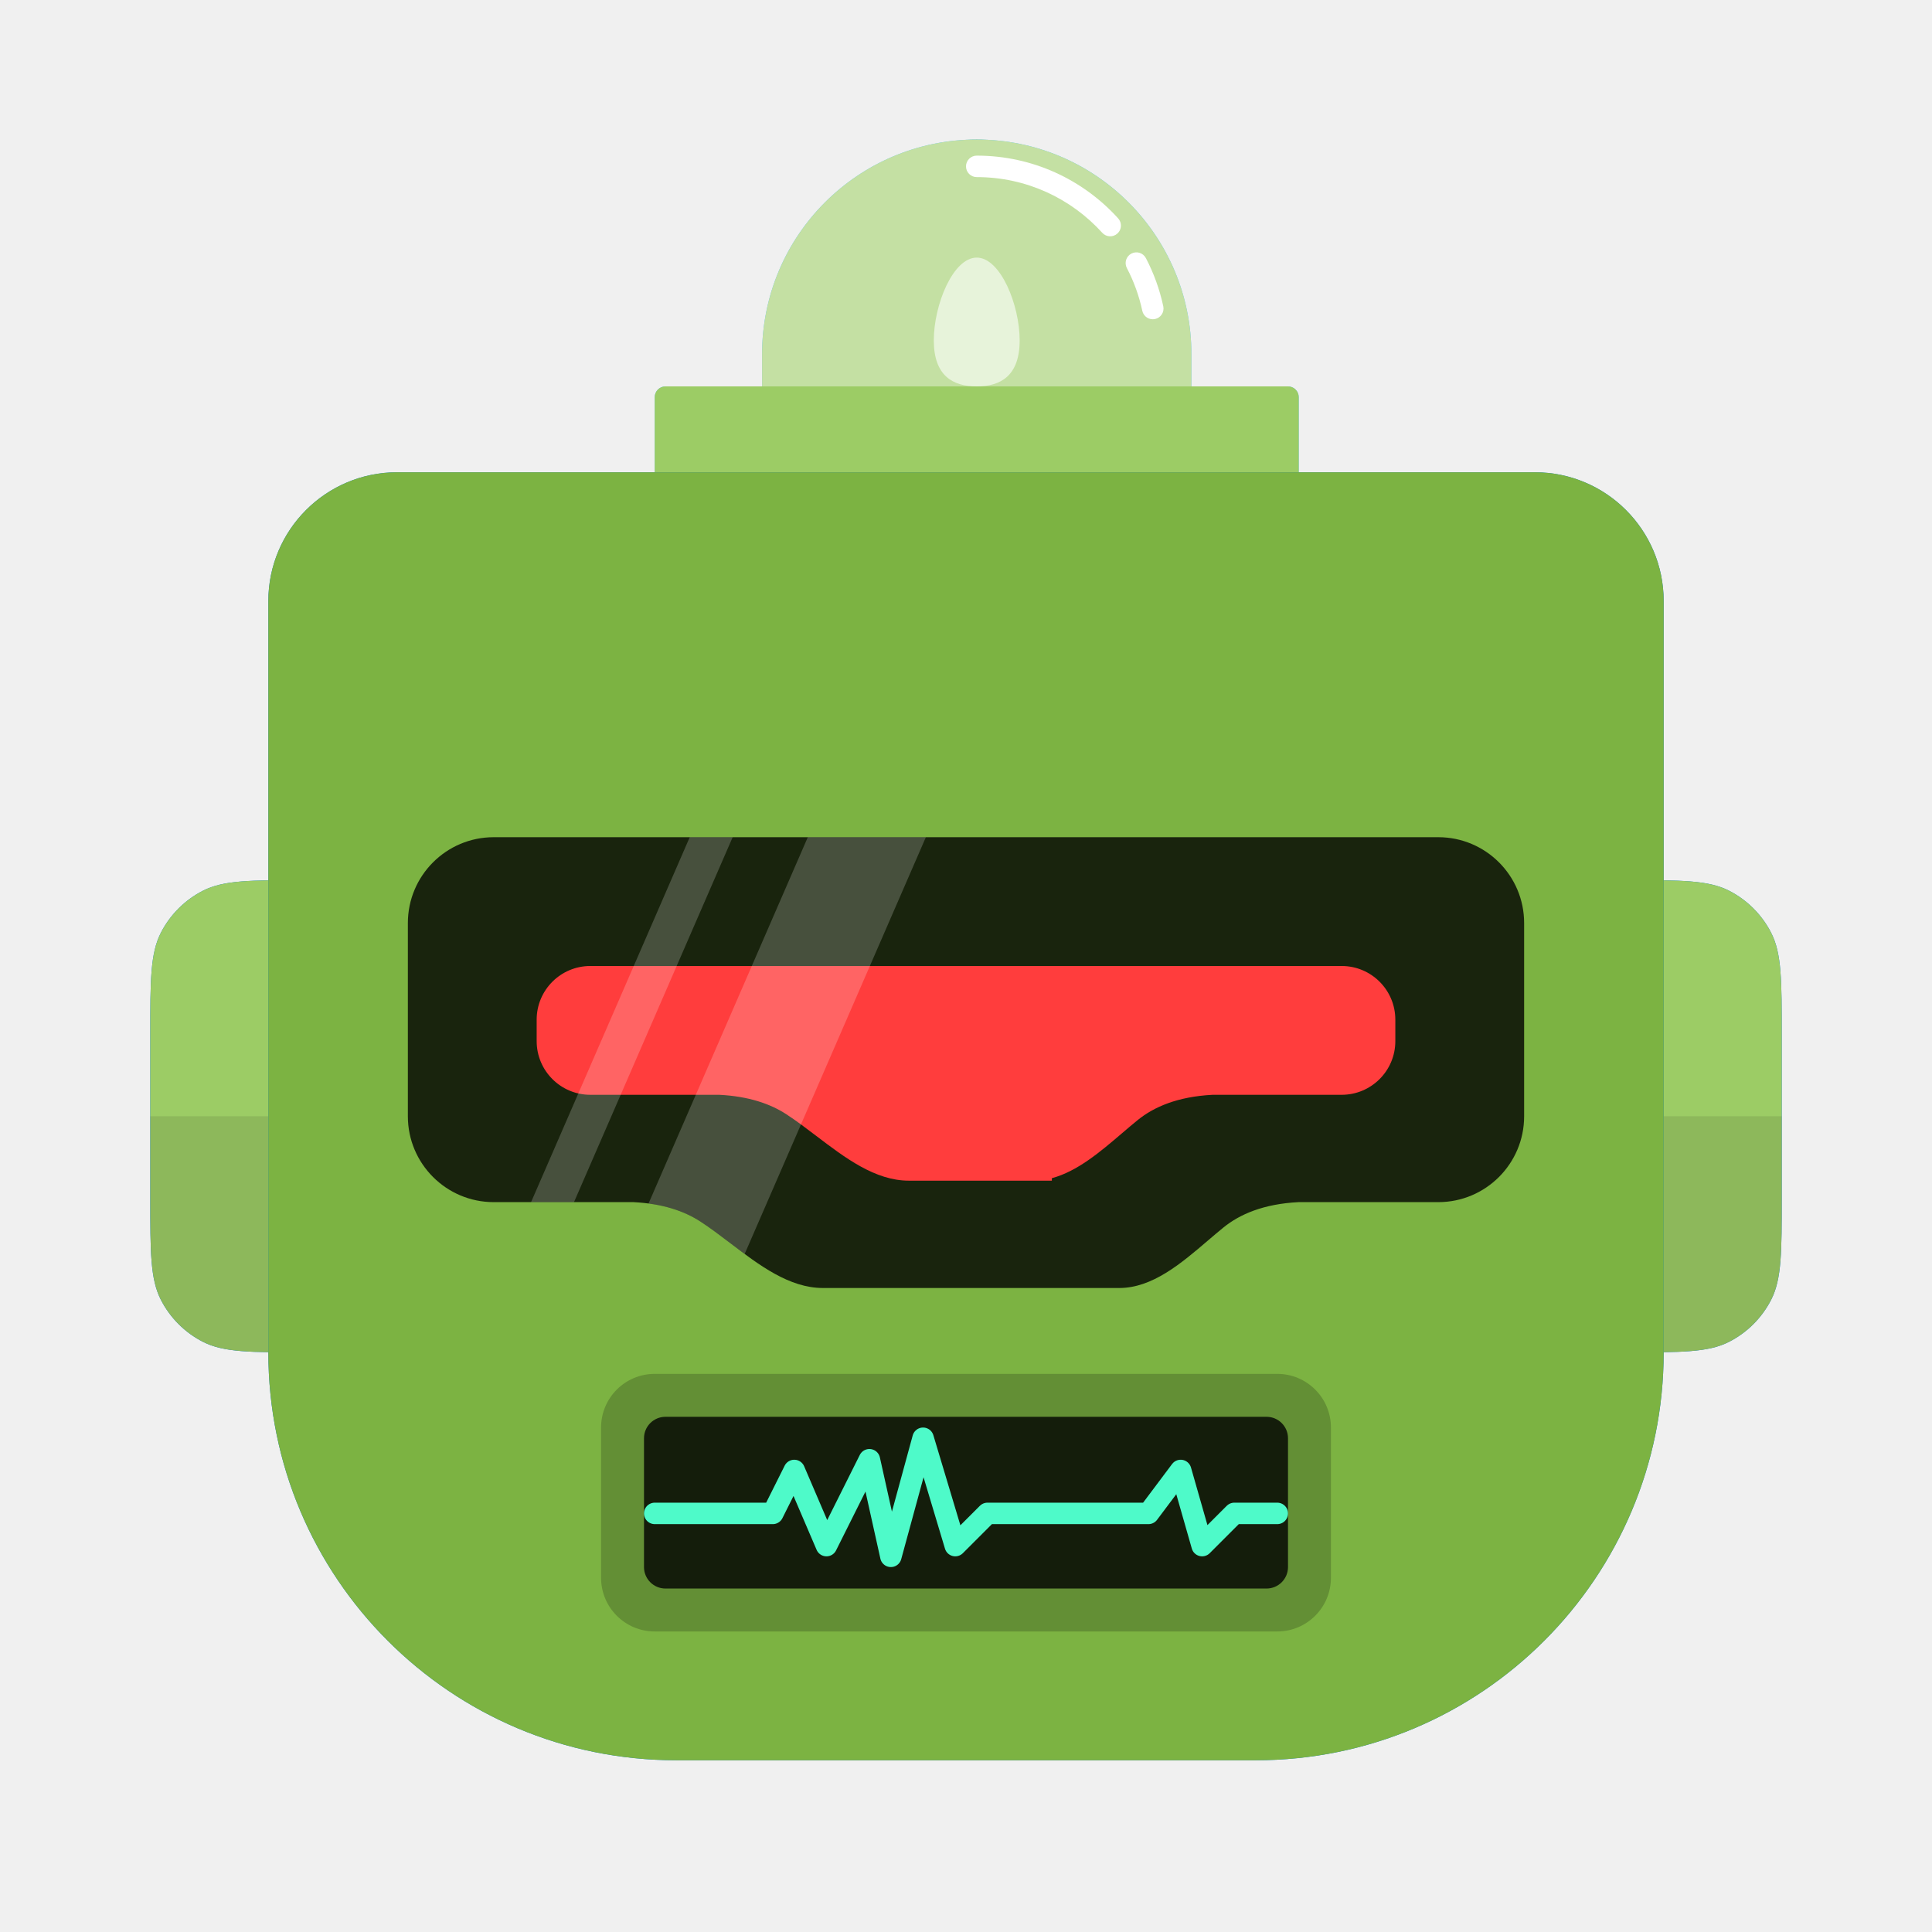
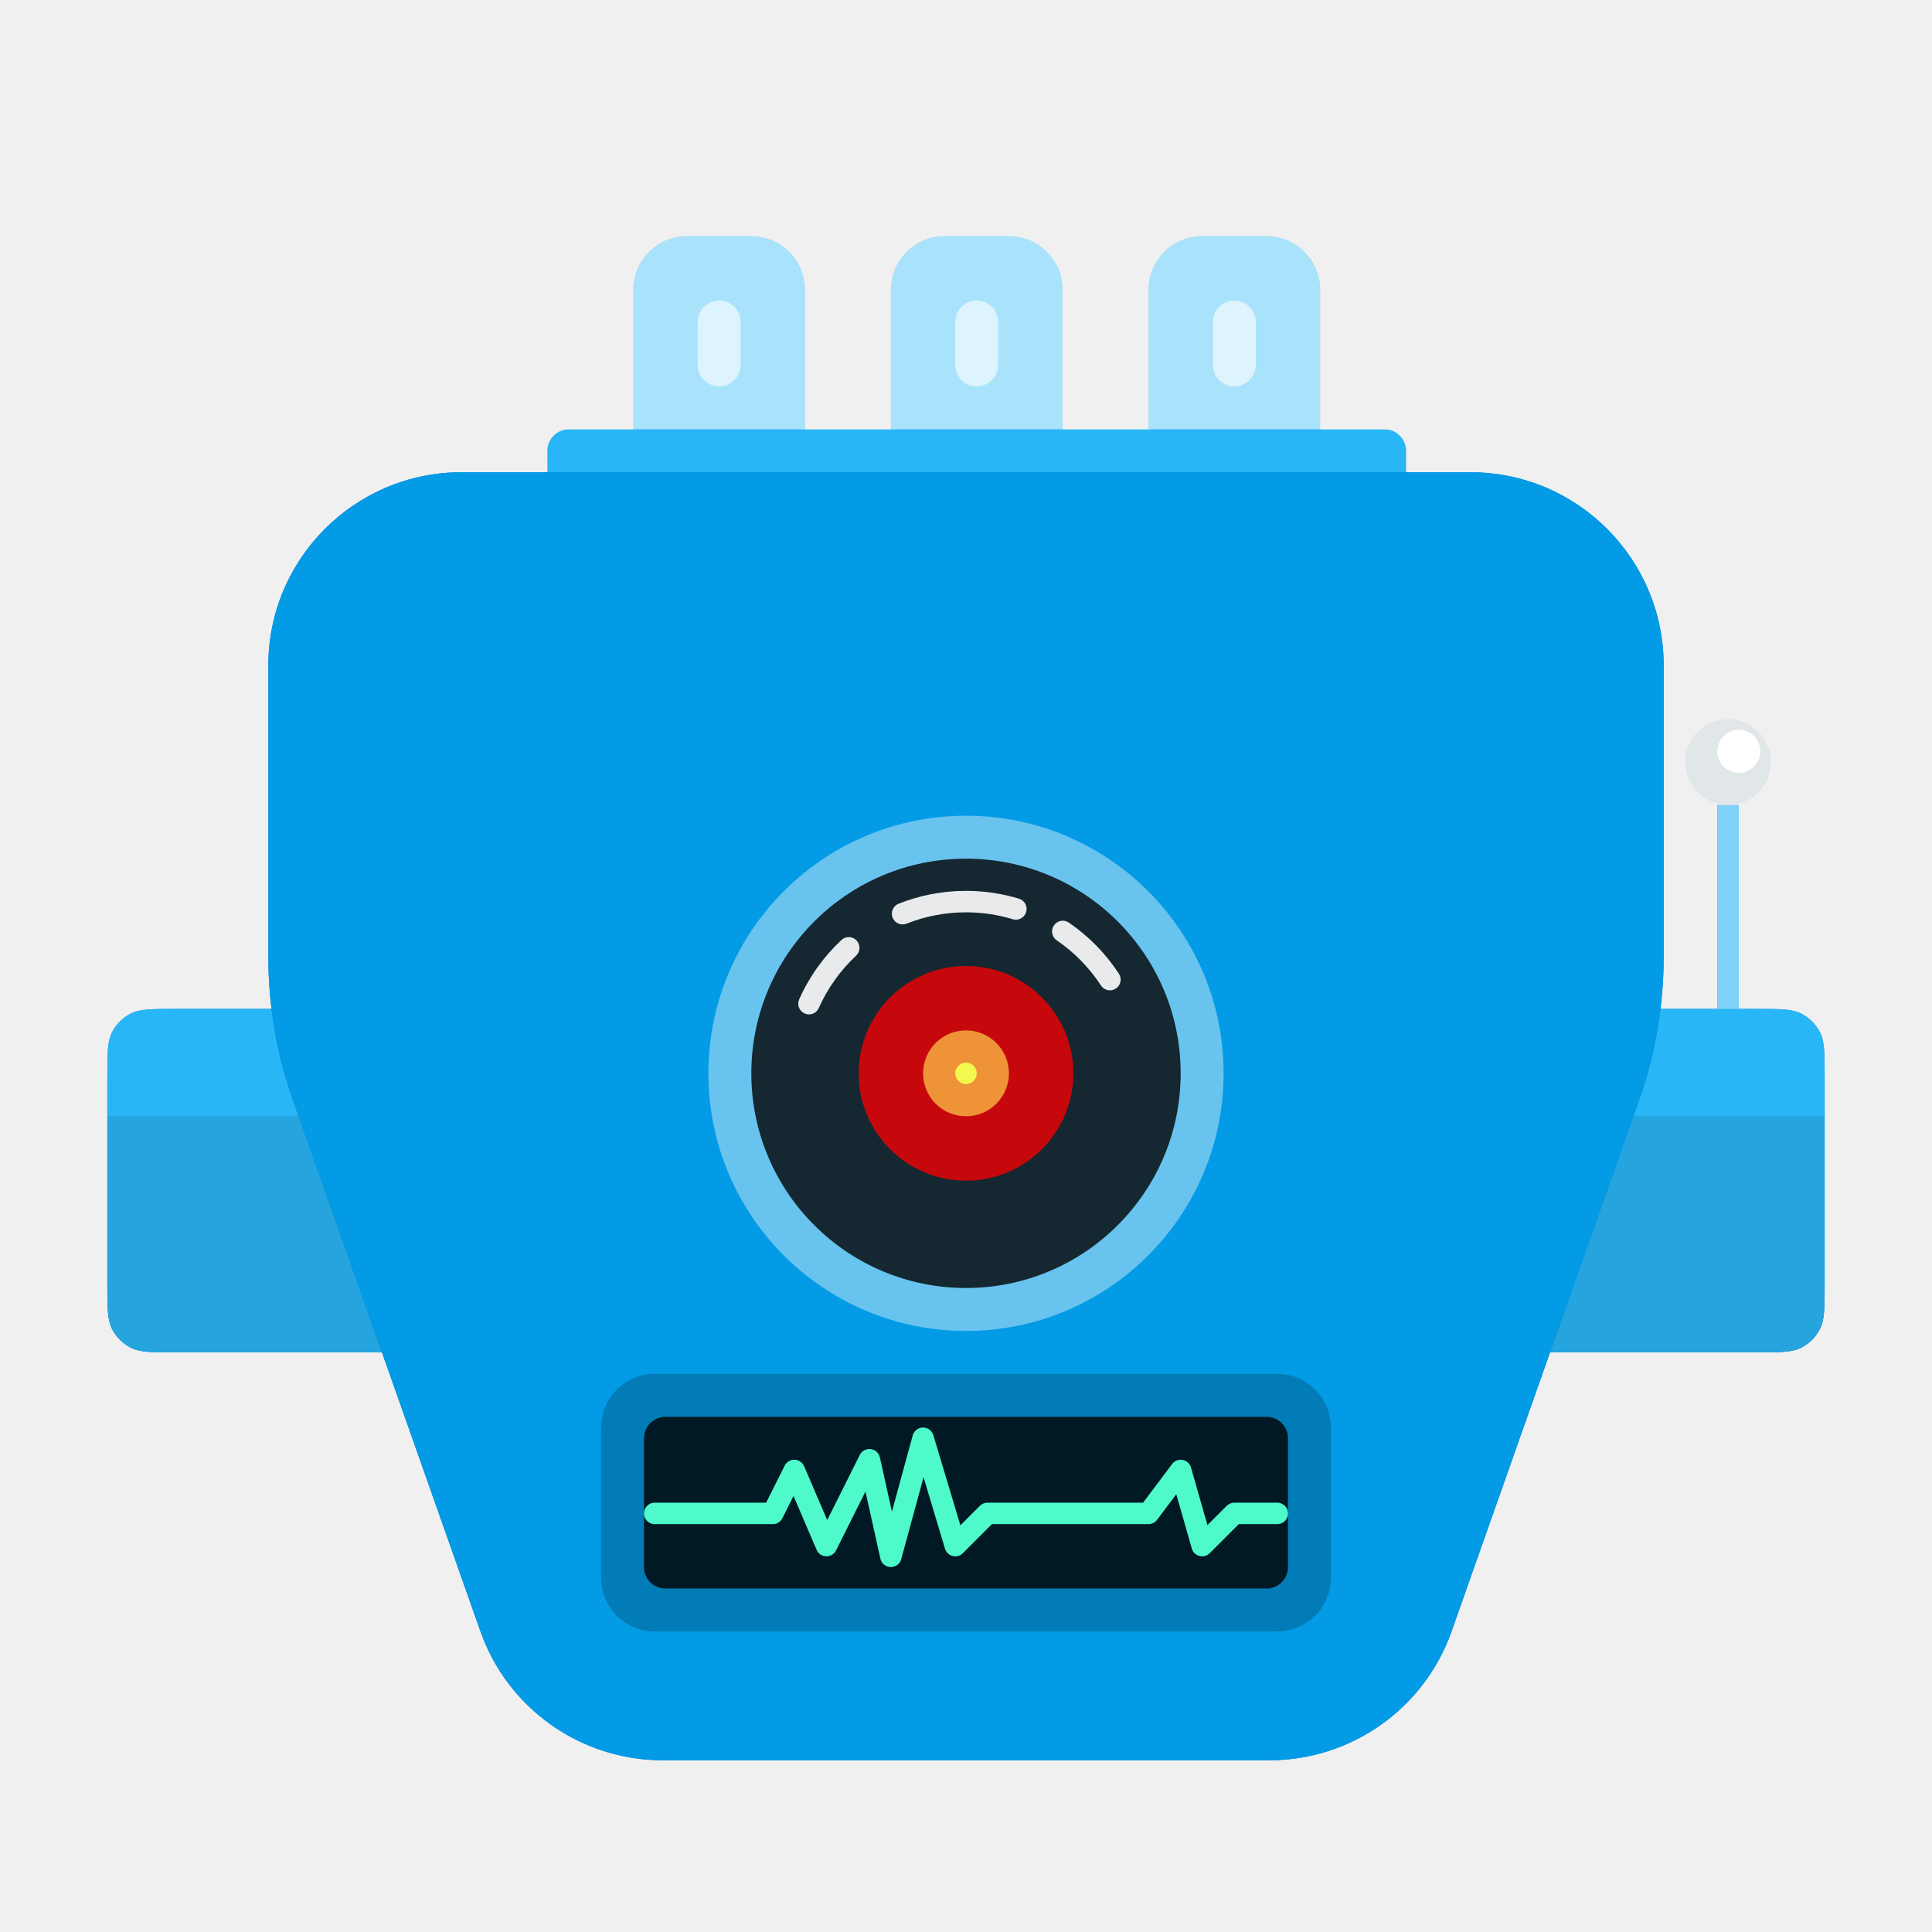
<svg xmlns="http://www.w3.org/2000/svg" viewBox="0 0 180 180" fill="none">
  <g transform="translate(0, 66)">
-     <path fill-rule="evenodd" clip-rule="evenodd" d="M14.981 20.914C14 22.839 14 25.36 14 30.4V45.6C14 50.641 14 53.161 14.981 55.086C15.844 56.779 17.221 58.156 18.914 59.019C20.839 60 23.36 60 28.4 60H35.6C40.641 60 43.161 60 45.086 59.019C46.779 58.156 48.156 56.779 49.019 55.086C50 53.161 50 50.641 50 45.6V30.4C50 25.36 50 22.839 49.019 20.914C48.156 19.221 46.779 17.844 45.086 16.981C43.161 16 40.641 16 35.6 16H28.4C23.36 16 20.839 16 18.914 16.981C17.221 17.844 15.844 19.221 14.981 20.914ZM130.981 20.914C130 22.839 130 25.36 130 30.4V45.6C130 50.641 130 53.161 130.981 55.086C131.844 56.779 133.221 58.156 134.914 59.019C136.839 60 139.36 60 144.4 60H151.6C156.64 60 159.161 60 161.086 59.019C162.779 58.156 164.156 56.779 165.019 55.086C166 53.161 166 50.641 166 45.6V30.4C166 25.36 166 22.839 165.019 20.914C164.156 19.221 162.779 17.844 161.086 16.981C159.161 16 156.64 16 151.6 16H144.4C139.36 16 136.839 16 134.914 16.981C133.221 17.844 131.844 19.221 130.981 20.914Z" fill="#0076DE" />
-     <mask id="sidesSquareMask0" mask-type="alpha" maskUnits="userSpaceOnUse" x="14" y="16" width="152" height="44">
-       <path fill-rule="evenodd" clip-rule="evenodd" d="M14.981 20.914C14 22.839 14 25.36 14 30.4V45.6C14 50.641 14 53.161 14.981 55.086C15.844 56.779 17.221 58.156 18.914 59.019C20.839 60 23.36 60 28.4 60H35.6C40.641 60 43.161 60 45.086 59.019C46.779 58.156 48.156 56.779 49.019 55.086C50 53.161 50 50.641 50 45.6V30.4C50 25.36 50 22.839 49.019 20.914C48.156 19.221 46.779 17.844 45.086 16.981C43.161 16 40.641 16 35.6 16H28.4C23.36 16 20.839 16 18.914 16.981C17.221 17.844 15.844 19.221 14.981 20.914ZM130.981 20.914C130 22.839 130 25.36 130 30.4V45.6C130 50.641 130 53.161 130.981 55.086C131.844 56.779 133.221 58.156 134.914 59.019C136.839 60 139.36 60 144.4 60H151.6C156.64 60 159.161 60 161.086 59.019C162.779 58.156 164.156 56.779 165.019 55.086C166 53.161 166 50.641 166 45.6V30.4C166 25.36 166 22.839 165.019 20.914C164.156 19.221 162.779 17.844 161.086 16.981C159.161 16 156.64 16 151.6 16H144.4C139.36 16 136.839 16 134.914 16.981C133.221 17.844 131.844 19.221 130.981 20.914Z" fill="white" />
+     <path fill-rule="evenodd" clip-rule="evenodd" d="M160 9H162V28H163.6C165.84 28 166.96 28 167.816 28.436C168.569 28.82 169.181 29.431 169.564 30.184C170 31.04 170 32.16 170 34.4V53.6C170 55.84 170 56.96 169.564 57.816C169.181 58.569 168.569 59.181 167.816 59.564C166.96 60 165.84 60 163.6 60H140.4C138.16 60 137.04 60 136.184 59.564C135.431 59.181 134.819 58.569 134.436 57.816C134 56.96 134 55.84 134 53.6V34.4C134 32.16 134 31.04 134.436 30.184C134.819 29.431 135.431 28.82 136.184 28.436C137.04 28 138.16 28 140.4 28H160V9ZM10 34.4C10 32.16 10 31.04 10.436 30.184C10.819 29.431 11.431 28.82 12.184 28.436C13.04 28 14.16 28 16.4 28H39.6C41.84 28 42.96 28 43.816 28.436C44.569 28.82 45.181 29.431 45.564 30.184C46 31.04 46 32.16 46 34.4V53.6C46 55.84 46 56.96 45.564 57.816C45.181 58.569 44.569 59.181 43.816 59.564C42.96 60 41.84 60 39.6 60H16.4C14.16 60 13.04 60 12.184 59.564C11.431 59.181 10.819 58.569 10.436 57.816C10 56.96 10 55.84 10 53.6V34.4Z" fill="#0076DE" />
+     <mask id="sidesAntenna02Mask0" mask-type="alpha" maskUnits="userSpaceOnUse" x="10" y="9" width="160" height="51">
+       <path fill-rule="evenodd" clip-rule="evenodd" d="M160 9H162V28H163.6C165.84 28 166.96 28 167.816 28.436C168.569 28.82 169.181 29.431 169.564 30.184C170 31.04 170 32.16 170 34.4V53.6C170 55.84 170 56.96 169.564 57.816C169.181 58.569 168.569 59.181 167.816 59.564C166.96 60 165.84 60 163.6 60H140.4C138.16 60 137.04 60 136.184 59.564C135.431 59.181 134.819 58.569 134.436 57.816C134 56.96 134 55.84 134 53.6V34.4C134 32.16 134 31.04 134.436 30.184C134.819 29.431 135.431 28.82 136.184 28.436C137.04 28 138.16 28 140.4 28H160V9ZM10 34.4C10 32.16 10 31.04 10.436 30.184C10.819 29.431 11.431 28.82 12.184 28.436C13.04 28 14.16 28 16.4 28H39.6C41.84 28 42.96 28 43.816 28.436C44.569 28.82 45.181 29.431 45.564 30.184C46 31.04 46 32.16 46 34.4V53.6C46 55.84 46 56.96 45.564 57.816C45.181 58.569 44.569 59.181 43.816 59.564C42.96 60 41.84 60 39.6 60H16.4C14.16 60 13.04 60 12.184 59.564C11.431 59.181 10.819 58.569 10.436 57.816C10 56.96 10 55.84 10 53.6V34.4Z" fill="white" />
    </mask>
-     <g mask="url(#sidesSquareMask0)">
-       <rect width="180" height="76" fill="#9CCC65" />
+     <g mask="url(#sidesAntenna02Mask0)">
+       <rect width="180" height="76" fill="#29B6F6" />
      <rect y="38" width="180" height="38" fill="black" fill-opacity="0.1" />
    </g>
+     <rect x="160" y="8" width="2" height="20" fill="white" fill-opacity="0.4" />
+     <path fill-rule="evenodd" clip-rule="evenodd" d="M161 9C163.209 9 165 7.209 165 5C165 2.791 163.209 1 161 1C158.791 1 157 2.791 157 5C157 7.209 158.791 9 161 9Z" fill="#E1E6E8" />
+     <path fill-rule="evenodd" clip-rule="evenodd" d="M162 6C163.105 6 164 5.105 164 4C164 2.895 163.105 2 162 2C160.895 2 160 2.895 160 4C160 5.105 160.895 6 162 6Z" fill="white" />
  </g>
  <g transform="translate(41, 0)">
-     <path fill-rule="evenodd" clip-rule="evenodd" d="M50 13C38.954 13 30 21.954 30 33V36H21C20.448 36 20 36.448 20 37V51C20 51.552 20.448 52 21 52H79C79.552 52 80 51.552 80 51V37C80 36.448 79.552 36 79 36H70V33C70 21.954 61.046 13 50 13Z" fill="#59C4FF" />
-     <mask id="topBulb01Mask0" mask-type="alpha" maskUnits="userSpaceOnUse" x="20" y="13" width="60" height="39">
-       <path fill-rule="evenodd" clip-rule="evenodd" d="M50 13C38.954 13 30 21.954 30 33V36H21C20.448 36 20 36.448 20 37V51C20 51.552 20.448 52 21 52H79C79.552 52 80 51.552 80 51V37C80 36.448 79.552 36 79 36H70V33C70 21.954 61.046 13 50 13Z" fill="white" />
+     <path fill-rule="evenodd" clip-rule="evenodd" d="M23 22C20.239 22 18 24.239 18 27V40H12C10.895 40 10 40.895 10 42V52H18H34H42H58H66H82H90V42C90 40.895 89.105 40 88 40H82V27C82 24.239 79.761 22 77 22H71C68.239 22 66 24.239 66 27V40H58V27C58 24.239 55.761 22 53 22H47C44.239 22 42 24.239 42 27V40H34V27C34 24.239 31.761 22 29 22H23Z" fill="#E1E6E8" />
+     <mask id="topLightsMask0" mask-type="alpha" maskUnits="userSpaceOnUse" x="10" y="22" width="80" height="30">
+       <path fill-rule="evenodd" clip-rule="evenodd" d="M23 22C20.239 22 18 24.239 18 27V40H12C10.895 40 10 40.895 10 42V52H18H34H42H58H66H82H90V42C90 40.895 89.105 40 88 40H82V27C82 24.239 79.761 22 77 22H71C68.239 22 66 24.239 66 27V40H58V27C58 24.239 55.761 22 53 22H47C44.239 22 42 24.239 42 27V40H34V27C34 24.239 31.761 22 29 22H23Z" fill="white" />
    </mask>
-     <g mask="url(#topBulb01Mask0)">
-       <rect width="100" height="52" fill="#9CCC65" />
-       <path fill-rule="evenodd" clip-rule="evenodd" d="M50 36C52.209 36 54 35.028 54 31.714C54 28.401 52.209 24 50 24C47.791 24 46 28.401 46 31.714C46 35.028 47.791 36 50 36Z" fill="white" fill-opacity="0.6" />
-       <rect x="20" y="13" width="60" height="23" fill="white" fill-opacity="0.4" />
-       <path d="M50 14.5C49.448 14.5 49 14.948 49 15.5C49 16.052 49.448 16.5 50 16.5V14.5ZM61.694 21.688C62.065 22.097 62.697 22.128 63.107 21.757C63.516 21.387 63.547 20.754 63.176 20.345L61.694 21.688ZM65.76 24.047C65.504 23.558 64.899 23.369 64.41 23.625C63.92 23.881 63.731 24.485 63.987 24.974L65.76 24.047ZM65.425 28.956C65.54 29.496 66.072 29.84 66.612 29.724C67.152 29.609 67.496 29.077 67.38 28.537L65.425 28.956ZM50 16.5C54.638 16.5 58.806 18.5 61.694 21.688L63.176 20.345C59.926 16.756 55.226 14.5 50 14.5V16.5ZM63.987 24.974C64.636 26.214 65.124 27.55 65.425 28.956L67.38 28.537C67.041 26.952 66.49 25.445 65.76 24.047L63.987 24.974Z" fill="white" />
+     <g mask="url(#topLightsMask0)">
+       <rect width="100" height="52" fill="#29B6F6" />
+       <rect width="100" height="40" fill="white" fill-opacity="0.6" />
+       <rect x="24" y="28" width="4" height="8" rx="2" fill="white" fill-opacity="0.6" />
+       <rect x="48" y="28" width="4" height="8" rx="2" fill="white" fill-opacity="0.6" />
+       <rect x="72" y="28" width="4" height="8" rx="2" fill="white" fill-opacity="0.6" />
    </g>
  </g>
  <g transform="translate(25, 44)">
-     <path d="M0 12C0 5.373 5.373 0 12 0H118C124.627 0 130 5.373 130 12V82C130 102.987 112.987 120 92 120H38C17.013 120 0 102.987 0 82V12Z" fill="#0076DE" />
-     <mask id="faceSquare01Mask0" mask-type="alpha" maskUnits="userSpaceOnUse" x="0" y="0" width="130" height="120">
-       <path d="M0 12C0 5.373 5.373 0 12 0H118C124.627 0 130 5.373 130 12V82C130 102.987 112.987 120 92 120H38C17.013 120 0 102.987 0 82V12Z" fill="white" />
+     <path fill-rule="evenodd" clip-rule="evenodd" d="M0 18C0 8.059 8.059 0 18 0H112C121.941 0 130 8.059 130 18V45.148C130 49.683 129.229 54.185 127.72 58.461L110.239 107.991C107.699 115.187 100.896 120 93.265 120H36.735C29.104 120 22.301 115.187 19.761 107.991L2.28 58.461C0.771 54.185 0 49.683 0 45.148L0 18Z" fill="#0076DE" />
+     <mask id="faceSquare03Mask0" mask-type="alpha" maskUnits="userSpaceOnUse" x="0" y="0" width="130" height="120">
+       <path fill-rule="evenodd" clip-rule="evenodd" d="M0 18C0 8.059 8.059 0 18 0H112C121.941 0 130 8.059 130 18V45.148C130 49.683 129.229 54.185 127.72 58.461L110.239 107.991C107.699 115.187 100.896 120 93.265 120H36.735C29.104 120 22.301 115.187 19.761 107.991L2.28 58.461C0.771 54.185 0 49.683 0 45.148L0 18Z" fill="white" />
    </mask>
-     <g mask="url(#faceSquare01Mask0)">
-       <rect x="-2" y="-2" width="134" height="124" fill="#7CB342" />
+     <g mask="url(#faceSquare03Mask0)">
+       <rect x="-2" y="-2" width="134" height="124" fill="#039BE5" />
            undefined
        </g>
  </g>
  <g transform="translate(52, 124)">
    <rect x="4" y="4" width="68" height="24" rx="5" fill="black" fill-opacity="0.2" />
    <rect x="8" y="8" width="60" height="16" rx="2" fill="black" fill-opacity="0.8" />
    <path d="M9 17H20L22 13L25 20L29 12L31 21L34 10L37 20L40 17H55L58 13L60 20L63 17H67" stroke="#4EFAC9" stroke-width="2" stroke-linecap="round" stroke-linejoin="round" />
  </g>
  <g transform="translate(38, 76)">
-     <path fill-rule="evenodd" clip-rule="evenodd" d="M0 10C0 5.582 3.582 2 8 2H96C100.418 2 104 5.582 104 10V28C104 32.418 100.418 36 96 36H82.981C79.711 36.167 77.5 37.137 76.005 38.347C75.518 38.741 75.024 39.163 74.522 39.593C72.046 41.708 69.365 44 66.278 44H52H38.668C35.532 44 32.732 41.871 30.046 39.828L30.046 39.828C29.096 39.106 28.16 38.395 27.229 37.792C25.773 36.85 23.77 36.141 21.019 36H8C3.582 36 0 32.418 0 28V10Z" fill="black" fill-opacity="0.8" />
-     <mask id="eyesShade01Mask0" mask-type="alpha" maskUnits="userSpaceOnUse" x="0" y="2" width="104" height="42">
-       <path fill-rule="evenodd" clip-rule="evenodd" d="M0 10C0 5.582 3.582 2 8 2H96C100.418 2 104 5.582 104 10V28C104 32.418 100.418 36 96 36H82.981C79.711 36.167 77.5 37.137 76.005 38.347C75.518 38.741 75.024 39.163 74.522 39.593C72.046 41.708 69.365 44 66.278 44H52H38.668C35.532 44 32.732 41.871 30.046 39.828L30.046 39.828C29.096 39.106 28.16 38.395 27.229 37.792C25.773 36.85 23.77 36.141 21.019 36H8C3.582 36 0 32.418 0 28V10Z" fill="white" />
-     </mask>
-     <g mask="url(#eyesShade01Mask0)">
-       <path fill-rule="evenodd" clip-rule="evenodd" d="M12 19C12 16.239 14.239 14 17 14H87C89.761 14 92 16.239 92 19V21C92 23.761 89.761 26 87 26H74.981C71.711 26.167 69.5 27.137 68.005 28.347C67.518 28.741 67.024 29.163 66.522 29.593C64.518 31.305 62.38 33.133 60 33.767V34H58.278H52H46.668C43.532 34 40.732 31.871 38.046 29.828L38.046 29.828C37.096 29.106 36.16 28.395 35.229 27.792C33.773 26.85 31.77 26.141 29.019 26H17C14.239 26 12 23.761 12 21V19Z" fill="#FF3D3D" />
-       <path fill-rule="evenodd" clip-rule="evenodd" d="M12 44L32 -2H28L8 44H12ZM50 -2H39L19 44H30L50 -2Z" fill="white" fill-opacity="0.2" />
-     </g>
+     <path fill-rule="evenodd" clip-rule="evenodd" d="M52 48C65.255 48 76 37.255 76 24C76 10.745 65.255 0 52 0C38.745 0 28 10.745 28 24C28 37.255 38.745 48 52 48Z" fill="white" fill-opacity="0.4" />
+     <path fill-rule="evenodd" clip-rule="evenodd" d="M52 44C63.046 44 72 35.046 72 24C72 12.954 63.046 4 52 4C40.954 4 32 12.954 32 24C32 35.046 40.954 44 52 44Z" fill="black" fill-opacity="0.8" />
+     <path d="M64.573 15.815C64.874 16.278 65.494 16.408 65.957 16.106C66.419 15.805 66.549 15.185 66.248 14.723L64.573 15.815ZM61.581 9.955C61.126 9.644 60.503 9.761 60.192 10.217C59.88 10.673 59.997 11.295 60.453 11.607L61.581 9.955ZM56.357 9.642C56.885 9.802 57.444 9.504 57.604 8.975C57.764 8.447 57.465 7.888 56.937 7.728L56.357 9.642ZM45.721 8.198C45.207 8.402 44.957 8.983 45.161 9.496C45.365 10.01 45.947 10.26 46.46 10.056L45.721 8.198ZM41.76 13.039C42.164 12.662 42.185 12.029 41.808 11.625C41.431 11.222 40.798 11.2 40.395 11.578L41.76 13.039ZM36.457 17.105C36.233 17.61 36.46 18.201 36.965 18.425C37.469 18.649 38.06 18.422 38.285 17.917L36.457 17.105ZM66.248 14.723C65.021 12.843 63.433 11.221 61.581 9.955L60.453 11.607C62.087 12.724 63.49 14.156 64.573 15.815L66.248 14.723ZM56.937 7.728C55.373 7.254 53.715 7 52 7V9C53.517 9 54.979 9.225 56.357 9.642L56.937 7.728ZM52 7C49.784 7 47.665 7.425 45.721 8.198L46.46 10.056C48.172 9.375 50.041 9 52 9V7ZM40.395 11.578C38.738 13.126 37.391 15.003 36.457 17.105L38.285 17.917C39.108 16.063 40.297 14.407 41.76 13.039L40.395 11.578Z" fill="white" fill-opacity="0.9" />
+     <path fill-rule="evenodd" clip-rule="evenodd" d="M52 34C57.523 34 62 29.523 62 24C62 18.477 57.523 14 52 14C46.477 14 42 18.477 42 24C42 29.523 46.477 34 52 34Z" fill="#C6080C" />
+     <path fill-rule="evenodd" clip-rule="evenodd" d="M52 28C54.209 28 56 26.209 56 24C56 21.791 54.209 20 52 20C49.791 20 48 21.791 48 24C48 26.209 49.791 28 52 28Z" fill="#EE9337" />
+     <path fill-rule="evenodd" clip-rule="evenodd" d="M52 25C52.552 25 53 24.552 53 24C53 23.448 52.552 23 52 23C51.448 23 51 23.448 51 24C51 24.552 51.448 25 52 25Z" fill="#F5F94F" />
  </g>
</svg>
